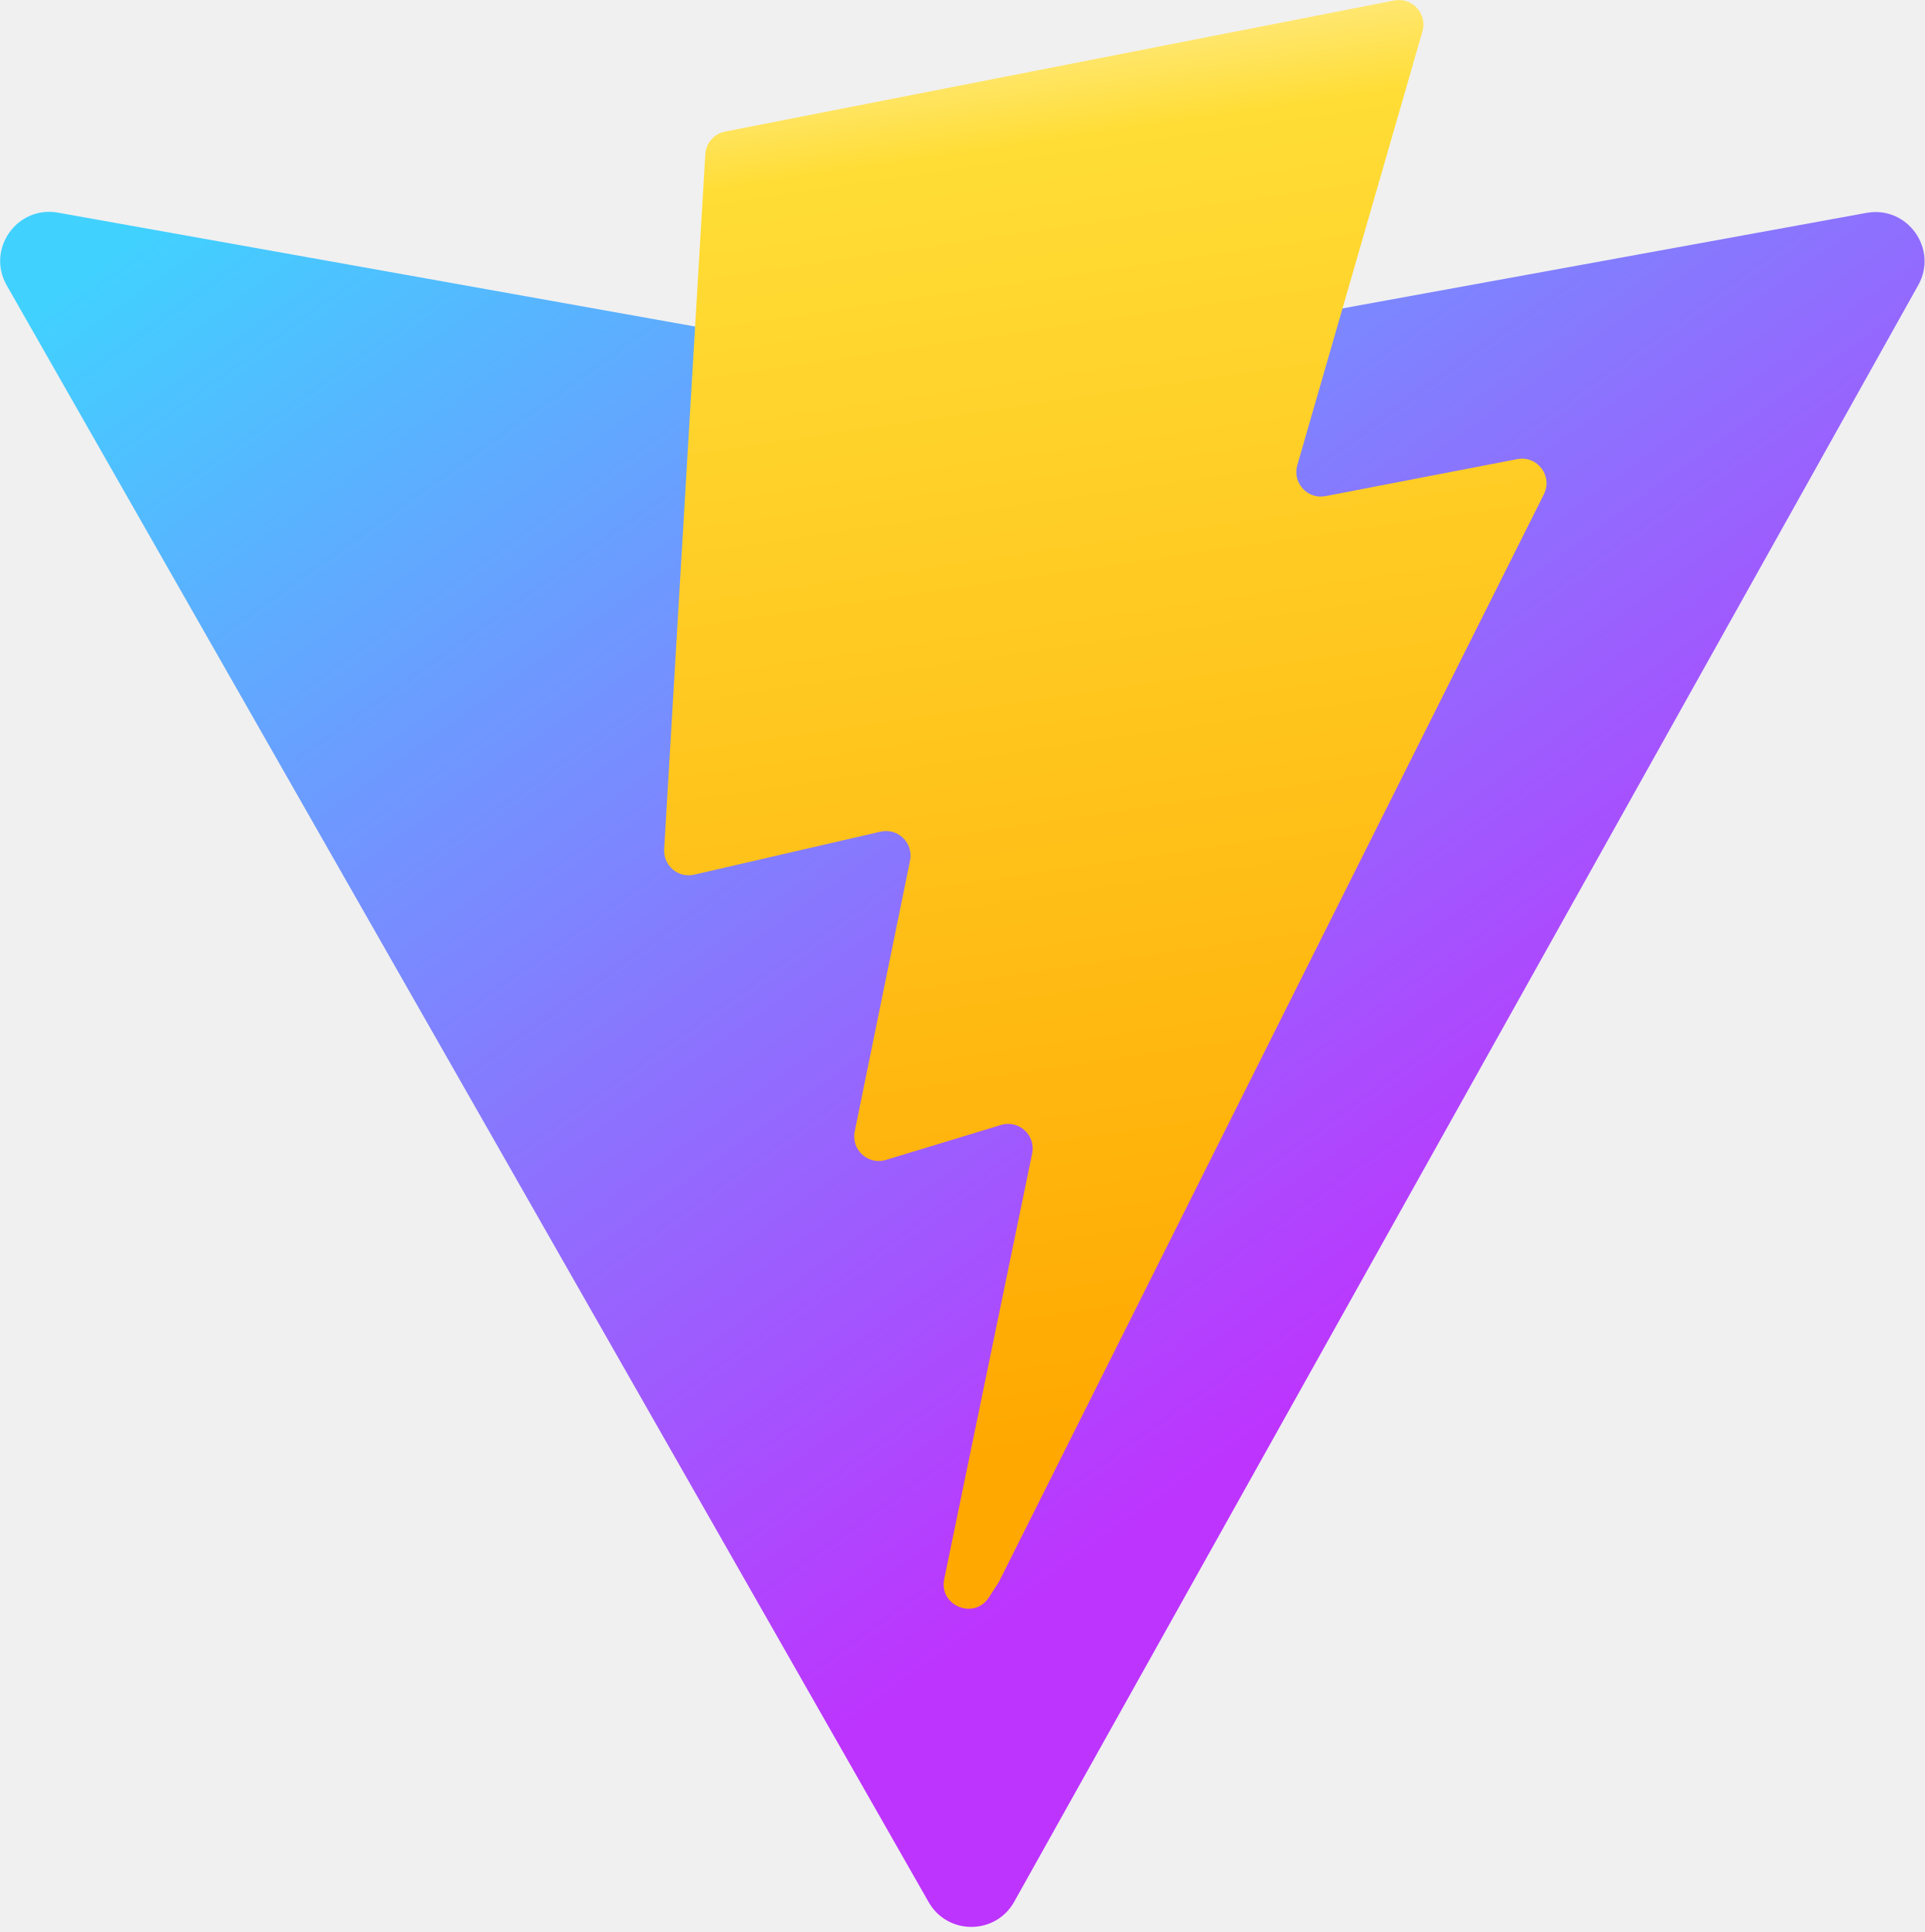
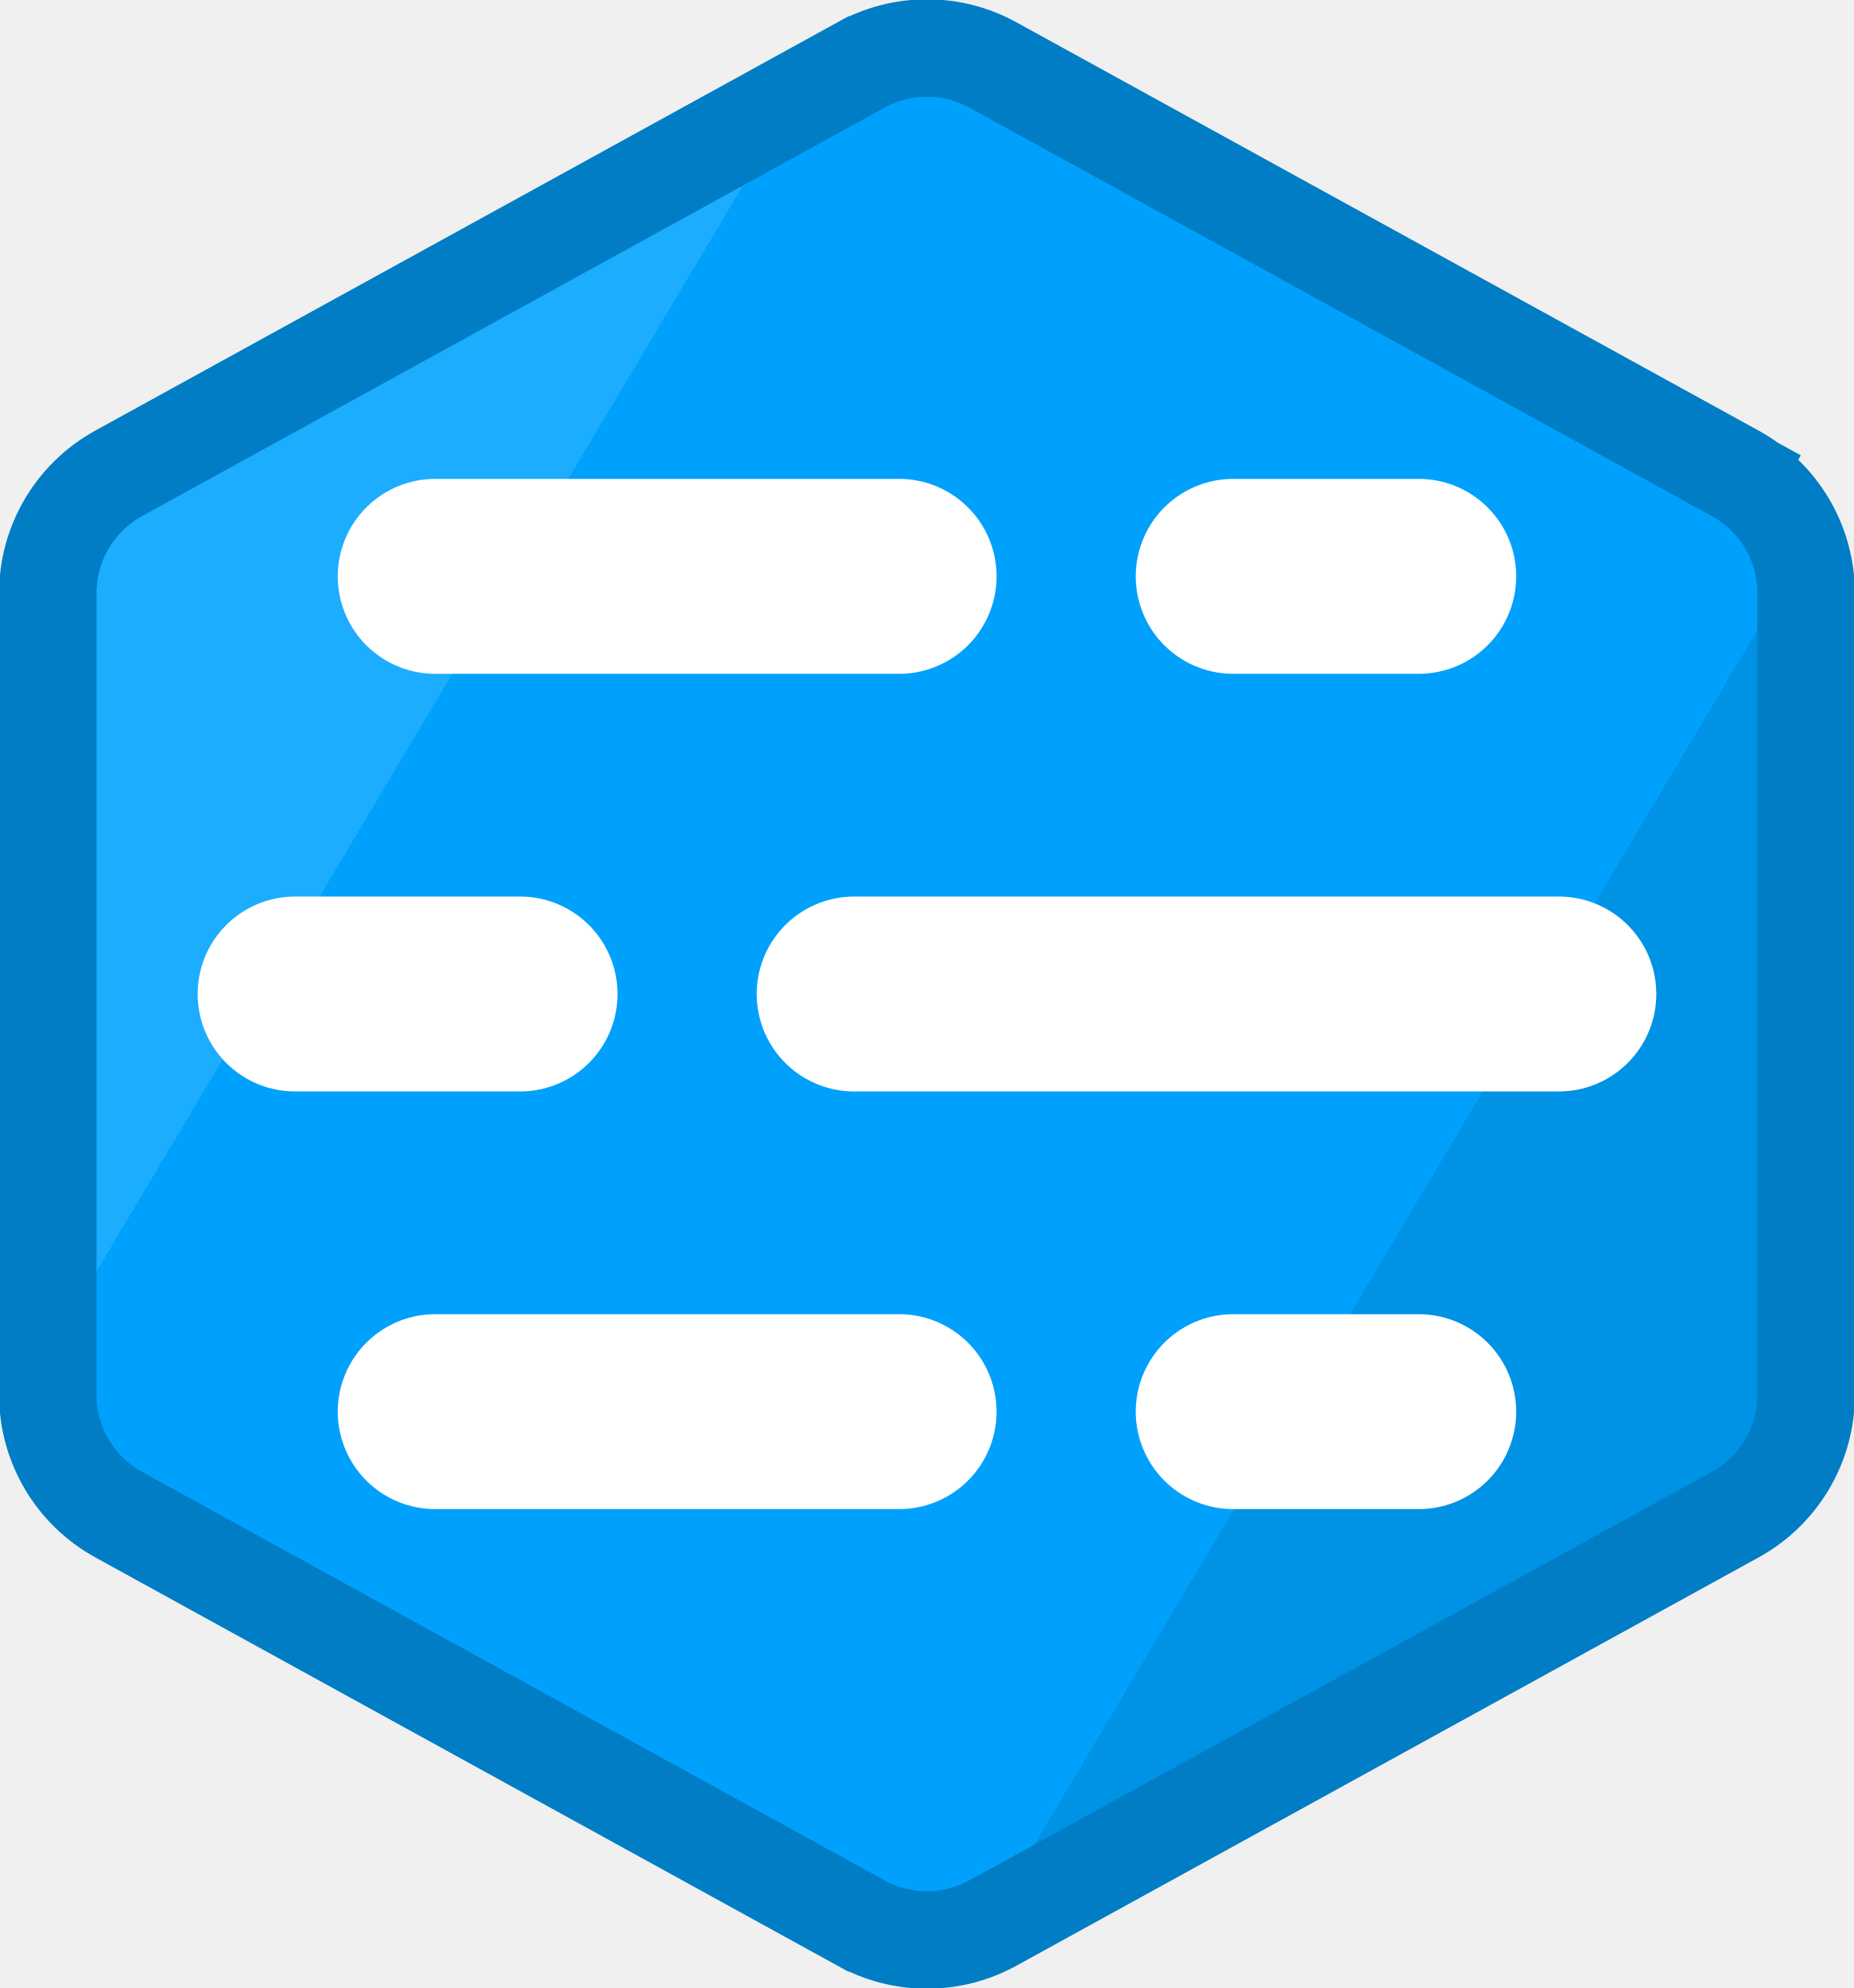
- <svg xmlns="http://www.w3.org/2000/svg" aria-hidden="true" role="img" class="iconify iconify--logos" width="31.88" height="32" preserveAspectRatio="xMidYMid meet" viewBox="0 0 256 257">
+ <svg xmlns="http://www.w3.org/2000/svg" width="666" height="714" viewBox="0 0 666 714" fill="none">
+   <g clip-path="url(#clip0_599_742)">
+     <path d="M309.306 23.337L309.307 23.337C324.058 15.223 341.94 15.223 356.692 23.337L356.692 23.337L623.359 170.004L631.559 155.095L623.359 170.004C639.071 178.645 648.833 195.155 648.833 213.085V500.917C648.833 518.844 639.071 535.355 623.359 543.996L356.692 690.663L356.692 690.663C341.94 698.778 324.059 698.778 309.307 690.663L309.306 690.663L42.638 543.996C26.927 535.355 17.166 518.845 17.166 500.917V213.085C17.166 195.154 26.927 178.645 42.638 170.004L309.306 23.337Z" fill="url(#paint0_linear_599_742)" stroke="#007DC5" stroke-width="35" />
+     <mask id="mask0_599_742" style="mask-type:alpha" maskUnits="userSpaceOnUse" x="0" y="0" width="666" height="714">
+       <g clip-path="url(#clip1_599_742)">
+         <path d="M156.334 207H323.001" stroke="white" stroke-width="70" stroke-linecap="round" stroke-linejoin="round" />
+         <path d="M443 207H509.667" stroke="white" stroke-width="70" stroke-linecap="round" stroke-linejoin="round" />
+         <path d="M186.833 357H106" stroke="white" stroke-width="70" stroke-linecap="round" stroke-linejoin="round" />
+         <path d="M560.001 357H306.834" stroke="white" stroke-width="70" stroke-linecap="round" stroke-linejoin="round" />
+         <path d="M156.334 507H323.001" stroke="white" stroke-width="70" stroke-linecap="round" stroke-linejoin="round" />
+         <path d="M443 507H509.667" stroke="white" stroke-width="70" stroke-linecap="round" stroke-linejoin="round" />
+       </g>
+     </mask>
+     <g mask="url(#mask0_599_742)">
+       <rect width="666" height="714" fill="white" />
+     </g>
+   </g>
  <defs>
-     <linearGradient id="IconifyId1813088fe1fbc01fb466" x1="-.828%" x2="57.636%" y1="7.652%" y2="78.411%">
-       <stop offset="0%" stop-color="#41D1FF" />
-       <stop offset="100%" stop-color="#BD34FE" />
+     <linearGradient id="paint0_linear_599_742" x1="699" y1="498.5" x2="20.5" y2="94.5" gradientUnits="userSpaceOnUse">
+       <stop offset="0.25" stop-color="#0092E4" />
+       <stop offset="0.25" stop-color="#00A1FC" />
+       <stop offset="0.75" stop-color="#00A1FC" />
+       <stop offset="0.75" stop-color="#1DADFF" />
+       <stop offset="1" stop-color="#1DADFF" />
    </linearGradient>
-     <linearGradient id="IconifyId1813088fe1fbc01fb467" x1="43.376%" x2="50.316%" y1="2.242%" y2="89.03%">
-       <stop offset="0%" stop-color="#FFEA83" />
-       <stop offset="8.333%" stop-color="#FFDD35" />
-       <stop offset="100%" stop-color="#FFA800" />
-     </linearGradient>
+     <clipPath id="clip0_599_742">
+       <rect width="666" height="714" fill="white" />
+     </clipPath>
+     <clipPath id="clip1_599_742">
+       <rect width="666" height="714" fill="white" />
+     </clipPath>
  </defs>
-   <path fill="url(#IconifyId1813088fe1fbc01fb466)" d="M255.153 37.938L134.897 252.976c-2.483 4.44-8.862 4.466-11.382.048L.875 37.958c-2.746-4.814 1.371-10.646 6.827-9.67l120.385 21.517a6.537 6.537 0 0 0 2.322-.004l117.867-21.483c5.438-.991 9.574 4.796 6.877 9.62Z" />
-   <path fill="url(#IconifyId1813088fe1fbc01fb467)" d="M185.432.063L96.44 17.501a3.268 3.268 0 0 0-2.634 3.014l-5.474 92.456a3.268 3.268 0 0 0 3.997 3.378l24.777-5.718c2.318-.535 4.413 1.507 3.936 3.838l-7.361 36.047c-.495 2.426 1.782 4.5 4.151 3.78l15.304-4.649c2.372-.72 4.652 1.36 4.15 3.788l-11.698 56.621c-.732 3.542 3.979 5.473 5.943 2.437l1.313-2.028l72.516-144.72c1.215-2.423-.88-5.186-3.54-4.672l-25.505 4.922c-2.396.462-4.435-1.77-3.759-4.114l16.646-57.705c.677-2.35-1.37-4.583-3.769-4.113Z" />
</svg>
